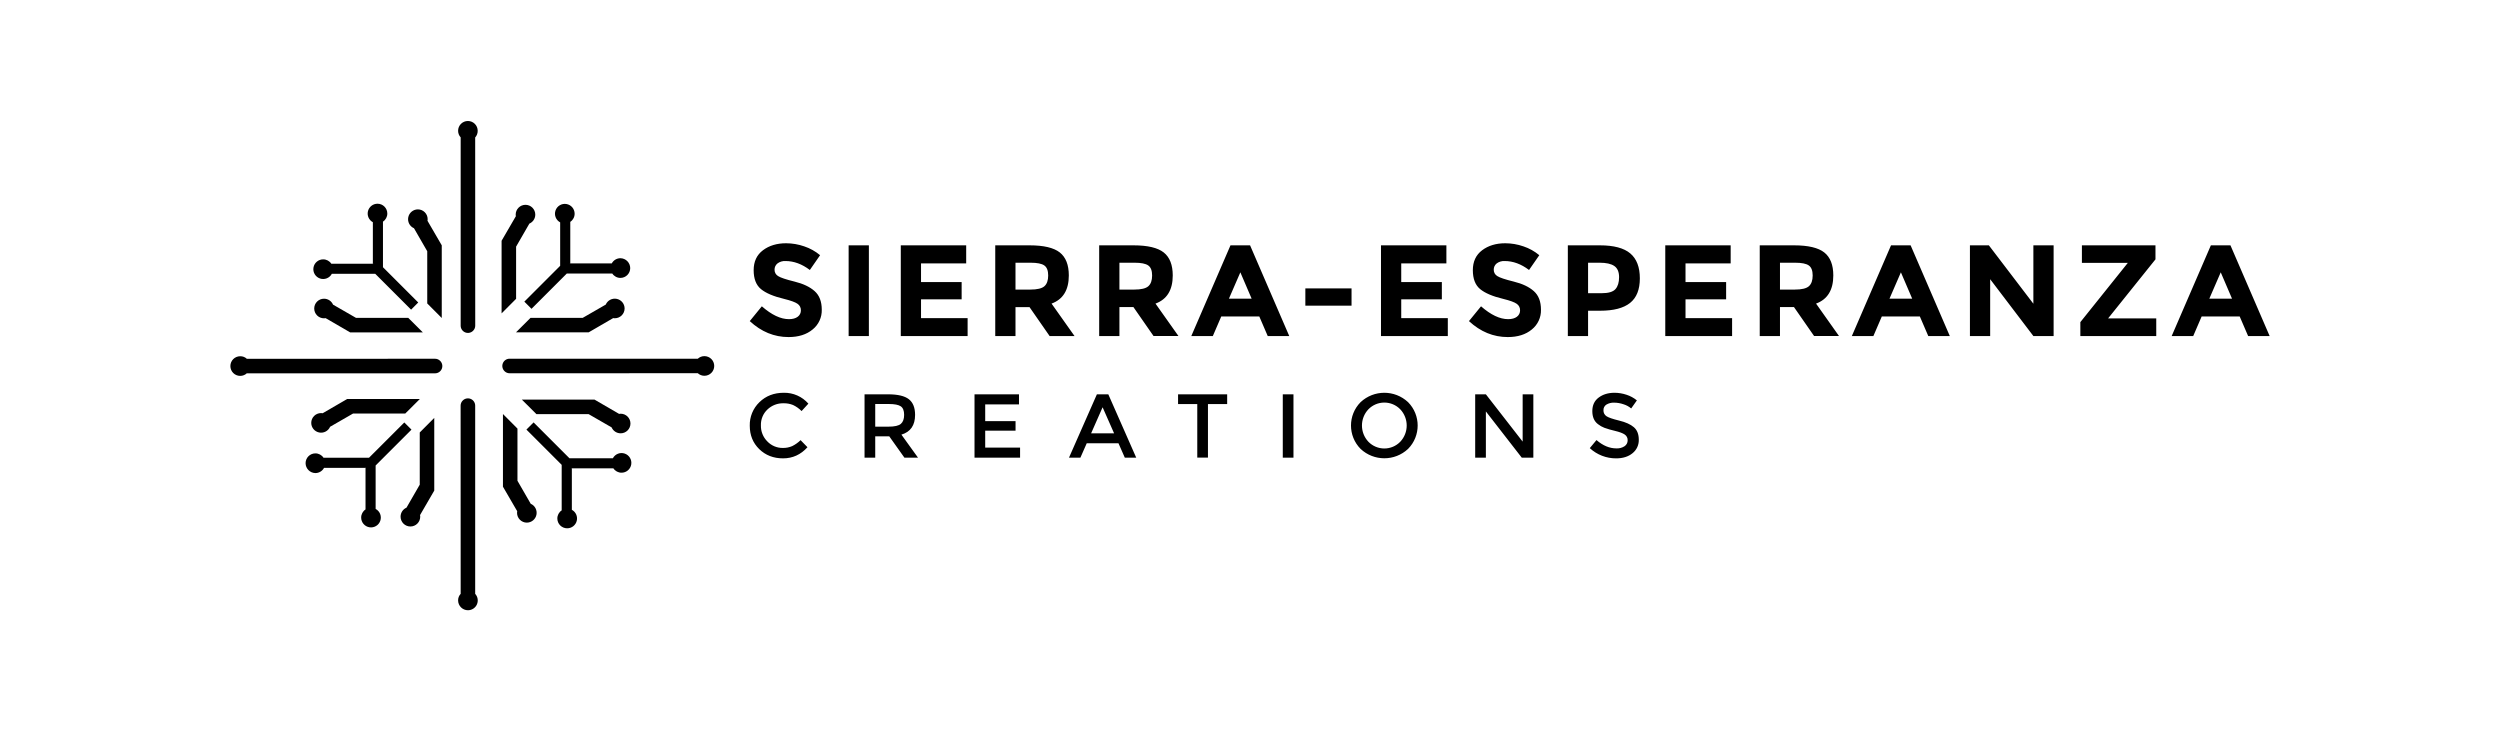
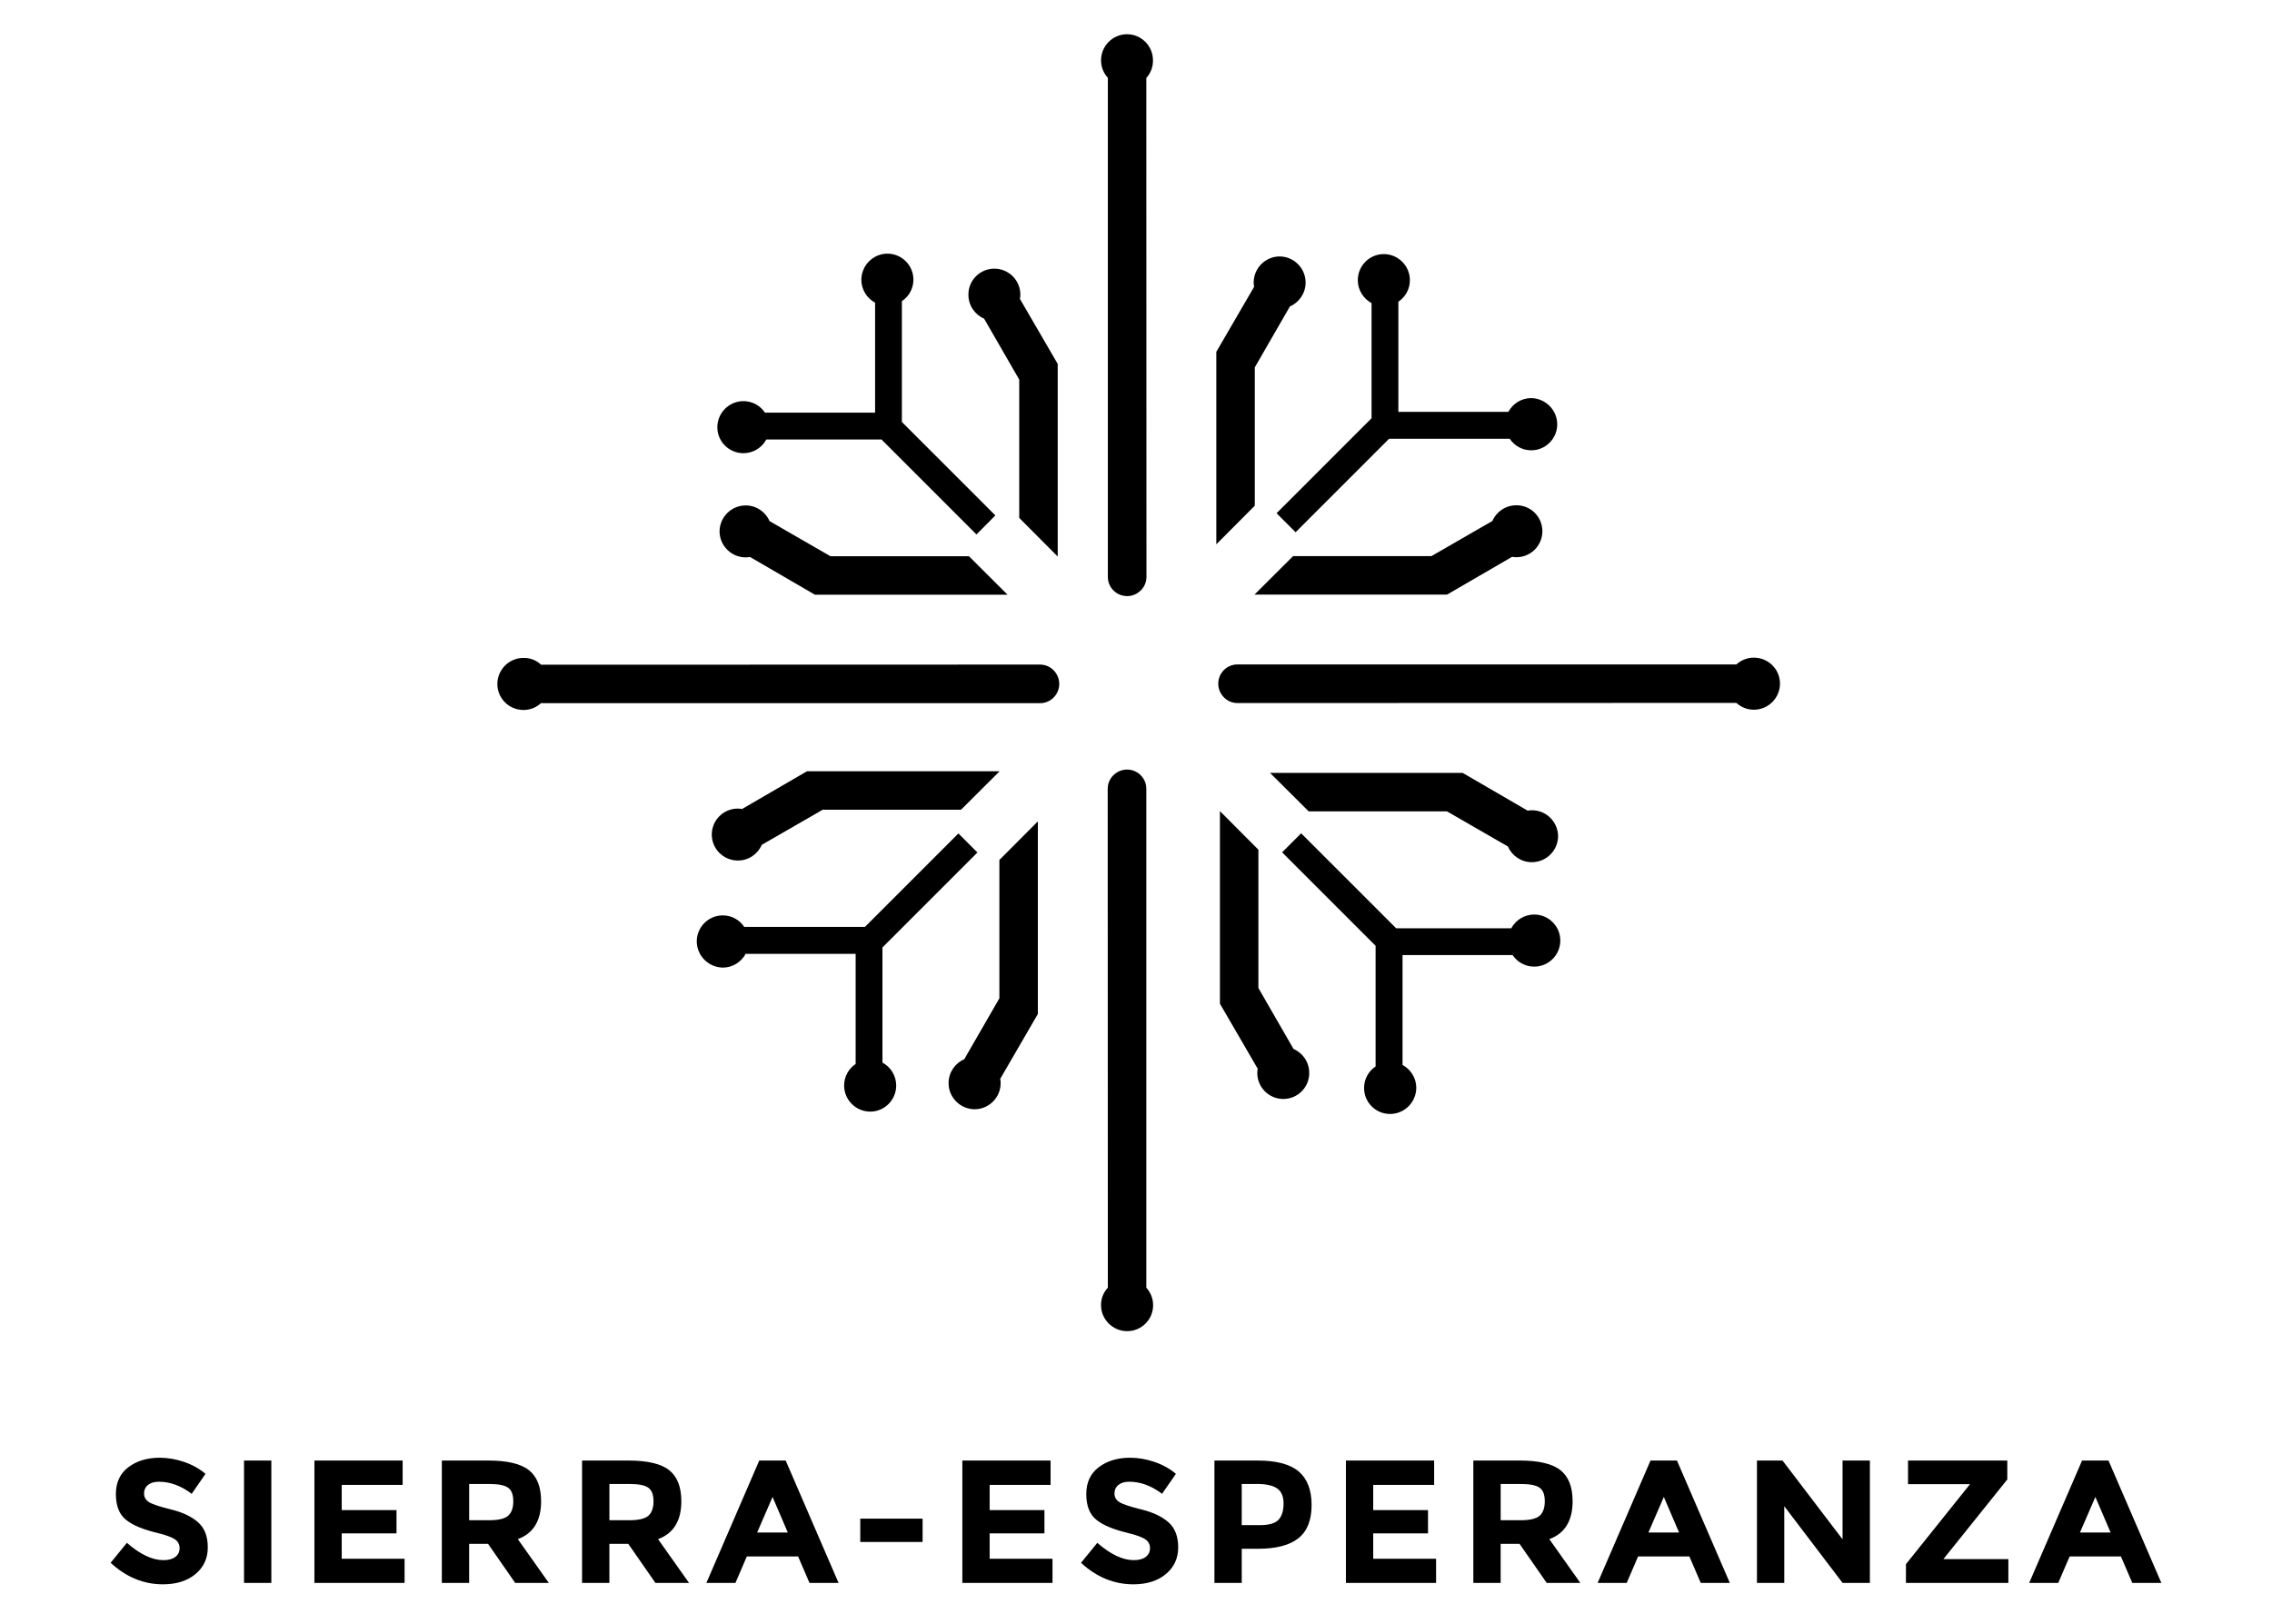
- <svg xmlns="http://www.w3.org/2000/svg" data-name="Capa 1" viewBox="0 0 2222.243 649.946">
-   <path d="m422.388 122.174.046 167.288a6.294 6.294 0 0 1-1.909 4.564 6.455 6.455 0 0 1-11.038-4.518V122.174h.047a8.631 8.631 0 0 1-2.329-5.914 8.709 8.709 0 1 1 17.418 0 8.553 8.553 0 0 1-2.235 5.914ZM475.806 190.775a8.727 8.727 0 0 1-5.263 8.011l-11.782 20.445v46.386l-12.9 12.947v-64.549l12.668-21.8a7.6 7.6 0 0 1-.14-1.444 8.709 8.709 0 1 1 17.418 0ZM555.212 274.186a8.726 8.726 0 0 1-8.712 8.714 7.241 7.241 0 0 1-1.444-.14l-21.8 12.668h-64.6l12.948-12.9H518l20.446-11.782a8.745 8.745 0 0 1 16.766 3.446ZM506.916 234.18v.42l-.419-.42h.419z" />
-   <path d="M506.916 234.18v.42l-.419-.42h.419z" />
-   <path d="M560.2 238.325a8.726 8.726 0 0 1-8.709 8.709 8.625 8.625 0 0 1-7.219-3.865H503.8l-31.343 31.343-6.381-6.38 31.856-31.856v-38.608a8.736 8.736 0 1 1 12.854-7.685 8.622 8.622 0 0 1-3.866 7.219v36.932h-.42l.419.419v-.419H543.8a8.752 8.752 0 0 1 7.685-4.611 8.867 8.867 0 0 1 8.715 8.802ZM620.273 331.749l-167.287.047a6.3 6.3 0 0 1-4.565-1.91 6.455 6.455 0 0 1 4.518-11.037h167.287v.046a8.637 8.637 0 0 1 5.915-2.328 8.732 8.732 0 1 1 0 17.464 8.648 8.648 0 0 1-5.868-2.282ZM551.672 385.168a8.726 8.726 0 0 1-8.01-5.263l-20.445-11.783h-46.386l-12.947-12.9h64.6l21.8 12.667a7.6 7.6 0 0 1 1.444-.139 8.709 8.709 0 1 1-.047 17.418ZM468.308 464.573a8.726 8.726 0 0 1-8.709-8.709 7.175 7.175 0 0 1 .14-1.444l-12.668-21.8v-64.6l12.9 12.947v46.386l11.783 20.445a8.745 8.745 0 0 1-3.446 16.766ZM508.267 416.278h-.419l.419-.373v.373z" />
-   <path d="M508.267 416.278h-.419l.419-.373v.373z" />
-   <path d="M504.122 469.6a8.726 8.726 0 0 1-8.709-8.709 8.625 8.625 0 0 1 3.865-7.219V413.2l-31.343-31.343 6.381-6.38 31.855 31.855h38.608a8.736 8.736 0 1 1 7.685 12.854 8.623 8.623 0 0 1-7.219-3.866h-36.932v-.419l-.419.419h.419v36.839a8.738 8.738 0 0 1-4.191 16.44ZM409.487 527.865l-.046-167.288a6.294 6.294 0 0 1 1.909-4.564 6.455 6.455 0 0 1 11.038 4.518v167.287h-.047a8.7 8.7 0 0 1-6.38 14.624 8.766 8.766 0 0 1-8.756-8.709 8.354 8.354 0 0 1 2.282-5.868ZM356.069 459.264a8.726 8.726 0 0 1 5.262-8.01l11.783-20.446v-46.386l12.9-12.947v64.6l-12.62 21.745a7.6 7.6 0 0 1 .139 1.444 8.732 8.732 0 1 1-17.464 0ZM276.663 375.9a8.726 8.726 0 0 1 8.709-8.709 7.249 7.249 0 0 1 1.444.139l21.8-12.667h64.595l-12.947 12.9h-46.39l-20.445 11.783a8.745 8.745 0 0 1-16.766-3.446ZM324.912 415.859v-.42l.419.42h-.419z" />
-   <path d="M324.912 415.859v-.42l.419.42h-.419z" />
-   <path d="M271.633 411.714a8.726 8.726 0 0 1 8.709-8.709 8.623 8.623 0 0 1 7.219 3.865h40.471l31.343-31.343 6.381 6.38-31.856 31.856v38.608a8.736 8.736 0 1 1-12.853 7.685 8.622 8.622 0 0 1 3.865-7.219v-36.932h.419l-.419-.419v.419h-36.885a8.752 8.752 0 0 1-7.685 4.611 8.867 8.867 0 0 1-8.709-8.802ZM219.426 318.942l167.287-.047a6.291 6.291 0 0 1 4.564 1.91 6.454 6.454 0 0 1-4.517 11.037H219.426v-.042a8.632 8.632 0 0 1-5.915 2.328 8.732 8.732 0 1 1 0-17.464 8.383 8.383 0 0 1 5.915 2.278ZM288.027 265.524a8.725 8.725 0 0 1 8.01 5.262l20.445 11.783h46.433l12.947 12.9h-64.6l-21.8-12.667a7.6 7.6 0 0 1-1.444.14 8.709 8.709 0 1 1 0-17.418ZM371.438 186.118a8.726 8.726 0 0 1 8.709 8.709 7.248 7.248 0 0 1-.14 1.444l12.668 21.8v64.6l-12.9-12.947v-46.395l-11.783-20.445a8.745 8.745 0 0 1 3.447-16.766ZM331.479 234.367h.372l-.372.419v-.419z" />
-   <path d="M331.479 234.367h.372l-.372.419v-.419z" />
-   <path d="M335.577 181.088a8.726 8.726 0 0 1 8.709 8.709 8.625 8.625 0 0 1-3.865 7.219v40.518l31.343 31.343-6.334 6.38-31.856-31.857h-38.608a8.736 8.736 0 1 1-7.684-12.854 8.623 8.623 0 0 1 7.218 3.865h36.932v.419l.419-.419h-.419v-36.883a8.738 8.738 0 0 1 4.145-16.44ZM691.089 234.166a6.955 6.955 0 0 0-2.6 5.651 6.384 6.384 0 0 0 3.172 5.594q3.171 2.076 14.647 4.9t17.82 8.477q6.341 5.654 6.343 16.493a21.771 21.771 0 0 1-8.131 17.589q-8.132 6.747-21.395 6.747-19.146 0-34.485-14.186l10.726-13.149Q690.223 283.7 701.3 283.7q4.957 0 7.785-2.134a6.847 6.847 0 0 0 2.826-5.767 6.723 6.723 0 0 0-3-5.767q-3-2.133-11.879-4.325-14.073-3.344-20.588-8.707t-6.516-16.839q0-11.475 8.246-17.7t20.588-6.229A49.512 49.512 0 0 1 714.906 219a43.261 43.261 0 0 1 14.071 7.843l-9.112 13.147q-10.5-7.958-21.683-7.958a10.845 10.845 0 0 0-7.093 2.134ZM754.349 218.077h17.992V298.7h-17.992ZM858.841 218.077v16.031H818.7v16.609h36.1v15.34h-36.1v16.723h41.41v15.92h-59.4v-80.623ZM950.07 244.835q0 19.376-15.339 25.027l20.414 28.838H933l-17.877-25.719h-12.456V298.7h-17.992v-80.623h30.564q18.8 0 26.815 6.343t8.016 20.415Zm-21.683 9.572q3.344-3 3.345-9.514t-3.46-8.939q-3.461-2.423-12.111-2.422h-13.494v23.874h13.149q9.225 0 12.571-2.999ZM1042.453 244.835q0 19.376-15.339 25.027l20.414 28.834h-22.145l-17.877-25.719H995.05V298.7h-17.992v-80.623h30.564q18.8 0 26.815 6.343t8.016 20.415Zm-21.683 9.572q3.343-3 3.345-9.514t-3.46-8.939q-3.461-2.423-12.111-2.422H995.05v23.874h13.15q9.224 0 12.57-2.999ZM1126.877 298.7l-7.5-17.416h-33.793l-7.5 17.416h-19.145l34.831-80.619h17.416l34.831 80.619Zm-24.336-56.63-10.149 23.413h20.183ZM1160.324 271.708v-15.34h41.06v15.34ZM1285.693 218.077v16.031h-40.137v16.609h36.1v15.34h-36.1v16.723h41.4v15.92h-59.4v-80.623ZM1330.384 234.166a6.956 6.956 0 0 0-2.6 5.651 6.386 6.386 0 0 0 3.172 5.594q3.171 2.076 14.648 4.9t17.819 8.477q6.344 5.654 6.344 16.493a21.768 21.768 0 0 1-8.131 17.589q-8.132 6.747-21.4 6.747-19.146 0-34.485-14.186l10.726-13.149q13.032 11.418 24.1 11.419 4.957 0 7.785-2.134a6.849 6.849 0 0 0 2.825-5.767 6.725 6.725 0 0 0-3-5.767q-3-2.133-11.879-4.325-14.073-3.344-20.587-8.707t-6.517-16.839q0-11.475 8.246-17.7t20.588-6.229A49.5 49.5 0 0 1 1354.2 219a43.266 43.266 0 0 1 14.072 7.843l-9.112 13.147q-10.5-7.958-21.683-7.958a10.845 10.845 0 0 0-7.093 2.134ZM1449.178 225.285q8.476 7.211 8.477 22.145t-8.708 21.856q-8.709 6.92-26.584 6.92h-10.727V298.7h-17.992v-80.623h28.487q18.569 0 27.047 7.208ZM1435.972 257q3.226-3.634 3.229-10.611t-4.21-9.919q-4.211-2.942-13.09-2.941h-10.265v27.1h12.11q8.995.007 12.226-3.629ZM1538.388 218.077v16.031h-40.137v16.609h36.1v15.34h-36.1v16.723h41.406v15.92h-59.4v-80.623ZM1629.618 244.835q0 19.376-15.339 25.027l20.414 28.834h-22.145l-17.877-25.719h-12.456V298.7h-17.992v-80.623h30.563q18.8 0 26.816 6.343t8.016 20.415Zm-21.683 9.572q3.343-3 3.345-9.514t-3.46-8.939q-3.46-2.423-12.111-2.422h-13.494v23.874h13.149q9.225 0 12.571-2.999ZM1714.041 298.7l-7.5-17.416h-33.794l-7.5 17.416h-19.146l34.832-80.619h17.415l34.832 80.619Zm-24.335-56.63-10.15 23.413h20.185ZM1807.462 218.077h17.993V298.7h-17.993l-38.406-50.516V298.7h-17.992v-80.623h16.836l39.559 51.9ZM1849.213 298.7v-12.345l42.213-52.708H1850.6v-15.57h65.395v12.456l-42.1 52.478h42.789V298.7ZM1998.341 298.7l-7.5-17.416h-33.794l-7.5 17.416H1930.4l34.833-80.619h17.415l34.832 80.619Zm-24.335-56.63-10.15 23.413h20.184Z" />
-   <g style="isolation:isolate">
-     <path d="M695.775 398.177a19.891 19.891 0 0 0 8.455-1.65 29.107 29.107 0 0 0 7.408-5.275l6.12 6.282q-8.939 9.9-21.7 9.9t-21.177-8.214q-8.416-8.214-8.415-20.774a28.067 28.067 0 0 1 8.575-20.937q8.577-8.373 21.661-8.374a28.326 28.326 0 0 1 21.862 9.662l-6.039 6.6a26.4 26.4 0 0 0-7.609-5.4 21.351 21.351 0 0 0-8.415-1.529A20 20 0 0 0 682.167 364a18.6 18.6 0 0 0-5.8 14.092 19.452 19.452 0 0 0 5.758 14.333 18.647 18.647 0 0 0 13.65 5.752ZM813.419 368.786q0 13.933-12.159 17.554L816 406.793h-12.083L790.47 387.87h-12.481v18.923h-9.5v-56.286h20.936q12.882 0 18.44 4.349t5.554 13.93Zm-12.642 7.972q2.9-2.494 2.9-8.012t-2.98-7.569q-2.981-2.054-10.629-2.054h-12.079v20.131h11.836q8.052 0 10.952-2.496ZM905.779 350.507v8.939h-30.036v14.9h26.976v8.454h-26.976v15.058h31v8.938h-40.5v-56.289ZM966.01 393.991l-5.637 12.8h-10.146l24.8-56.286h10.146l24.8 56.286h-10.144l-5.636-12.8Zm24.317-8.778-10.227-23.19-10.227 23.19ZM1073.749 359.2v47.589h-9.5V359.2h-17.071v-8.7h43.643v8.7ZM1140.26 350.507h9.5v56.286h-9.5ZM1251.624 399.023a30.871 30.871 0 0 1-42.195 0 29.552 29.552 0 0 1 0-41.55 30.871 30.871 0 0 1 42.195 0 29.552 29.552 0 0 1 0 41.55Zm-6.966-35.229a19.737 19.737 0 0 0-28.264 0 21.022 21.022 0 0 0 0 28.907 19.737 19.737 0 0 0 28.264 0 21.019 21.019 0 0 0 0-28.907ZM1353.485 350.507h9.5v56.286h-10.308l-31.886-41.066v41.066h-9.5v-56.286h9.5l32.692 42.033ZM1434.773 357.915a12.472 12.472 0 0 0-6.8 1.692 5.651 5.651 0 0 0-2.658 5.113 5.945 5.945 0 0 0 2.658 5.234q2.657 1.81 11.313 3.906t13.045 5.878q4.388 3.785 4.389 11.152a14.778 14.778 0 0 1-5.557 11.958q-5.556 4.59-14.574 4.59a34.23 34.23 0 0 1-23.433-9.1l5.959-7.166q8.535 7.41 17.715 7.408a12.09 12.09 0 0 0 7.287-1.973 6.174 6.174 0 0 0 2.7-5.234 5.876 5.876 0 0 0-2.537-5.073q-2.535-1.812-8.736-3.3a78.062 78.062 0 0 1-9.421-2.737A21.234 21.234 0 0 1 1420.4 377q-4.994-3.783-4.992-11.594t5.677-12.038q5.677-4.228 14.052-4.228a33.707 33.707 0 0 1 10.709 1.771 28.022 28.022 0 0 1 9.179 4.993l-5.073 7.167a19.165 19.165 0 0 0-6.764-3.7 26.039 26.039 0 0 0-8.415-1.456Z" />
-   </g>
+ <svg xmlns="http://www.w3.org/2000/svg" id="Capa_1" data-name="Capa 1" viewBox="0 0 2054.6 1467.86">
+   <defs>
+     <style>
+       .cls-1 {
+         stroke-width: 0
+       }
+     </style>
+   </defs>
+   <path class="cls-1" d="M133.84 1342.89c-2.38 1.95-3.56 4.54-3.56 7.76s1.45 5.78 4.35 7.68c2.9 1.9 9.6 4.14 20.11 6.73 10.5 2.59 18.65 6.47 24.46 11.64 5.8 5.17 8.71 12.72 8.71 22.64s-3.72 17.97-11.16 24.14c-7.44 6.17-17.23 9.26-29.37 9.26-17.52 0-33.3-6.49-47.34-19.47l14.72-18.05c11.93 10.45 22.96 15.67 33.09 15.67 4.54 0 8.1-.98 10.69-2.93 2.59-1.95 3.88-4.59 3.88-7.92s-1.37-5.96-4.12-7.92c-2.75-1.95-8.18-3.93-16.31-5.94-12.88-3.06-22.3-7.04-28.26-11.95-5.96-4.91-8.94-12.61-8.94-23.11s3.77-18.6 11.32-24.3c7.55-5.7 16.96-8.55 28.26-8.55 7.39 0 14.78 1.27 22.16 3.8 7.39 2.53 13.83 6.12 19.32 10.77l-12.51 18.05c-9.61-7.28-19.53-10.92-29.76-10.92-4.12 0-7.36.98-9.74 2.93ZM220.68 1320.8h24.7v110.66h-24.7V1320.8ZM364.11 1320.8v22.01h-55.09v22.8h49.55v21.06h-49.55v22.96h56.84v21.85h-81.53v-110.66h79.79ZM489.34 1357.53c0 17.73-7.02 29.18-21.06 34.35l28.02 39.58h-30.4l-24.54-35.3h-17.1v35.3h-24.7V1320.8h41.95c17.2 0 29.47 2.9 36.81 8.71 7.33 5.81 11 15.15 11 28.02Zm-29.76 13.14c3.06-2.74 4.59-7.1 4.59-13.06s-1.58-10.05-4.75-12.27c-3.17-2.22-8.71-3.32-16.62-3.32h-18.52v32.77h18.05c8.44 0 14.19-1.37 17.26-4.12ZM616.15 1357.53c0 17.73-7.02 29.18-21.06 34.35l28.02 39.58h-30.4l-24.54-35.3h-17.1v35.3h-24.7V1320.8h41.95c17.2 0 29.47 2.9 36.81 8.71 7.33 5.81 11 15.15 11 28.02Zm-29.76 13.14c3.06-2.74 4.59-7.1 4.59-13.06s-1.58-10.05-4.75-12.27c-3.17-2.22-8.71-3.32-16.62-3.32h-18.52v32.77h18.05c8.44 0 14.19-1.37 17.26-4.12ZM732.04 1431.47l-10.29-23.91h-46.39l-10.29 23.91h-26.28l47.81-110.66h23.91l47.81 110.66h-26.28Zm-33.41-77.73-13.93 32.14h27.71l-13.77-32.14ZM777.95 1394.42v-21.06h56.36v21.06h-56.36ZM950.04 1320.8v22.01h-55.09v22.8h49.55v21.06h-49.55v22.96h56.84v21.85h-81.53v-110.66h79.79ZM1011.39 1342.89c-2.38 1.95-3.56 4.54-3.56 7.76s1.45 5.78 4.35 7.68c2.9 1.9 9.6 4.14 20.11 6.73 10.5 2.59 18.65 6.47 24.46 11.64 5.8 5.17 8.71 12.72 8.71 22.64s-3.72 17.97-11.16 24.14-17.23 9.26-29.37 9.26c-17.52 0-33.3-6.49-47.34-19.47l14.72-18.05c11.93 10.45 22.96 15.67 33.09 15.67 4.54 0 8.1-.98 10.69-2.93 2.58-1.95 3.88-4.59 3.88-7.92s-1.37-5.96-4.12-7.92c-2.75-1.95-8.18-3.93-16.31-5.94-12.88-3.06-22.3-7.04-28.26-11.95-5.97-4.91-8.95-12.61-8.95-23.11s3.77-18.6 11.32-24.3c7.55-5.7 16.97-8.55 28.26-8.55 7.39 0 14.78 1.27 22.16 3.8 7.39 2.53 13.83 6.12 19.32 10.77l-12.51 18.05c-9.61-7.28-19.53-10.92-29.76-10.92-4.12 0-7.36.98-9.74 2.93ZM1174.45 1330.7c7.76 6.6 11.64 16.73 11.64 30.4s-3.99 23.67-11.95 30c-7.97 6.33-20.13 9.5-36.49 9.5h-14.72v30.87h-24.7v-110.66h39.1c16.99 0 29.37 3.3 37.13 9.89Zm-18.13 43.54c2.95-3.33 4.43-8.18 4.43-14.57s-1.93-10.92-5.78-13.62c-3.85-2.69-9.84-4.04-17.97-4.04h-14.09v37.2h16.62c8.23 0 13.83-1.66 16.78-4.99ZM1296.91 1320.8v22.01h-55.09v22.8h49.55v21.06h-49.55v22.96h56.84v21.85h-81.53v-110.66h79.79ZM1422.14 1357.53c0 17.73-7.02 29.18-21.06 34.35l28.02 39.58h-30.4l-24.54-35.3h-17.1v35.3h-24.7V1320.8h41.95c17.2 0 29.47 2.9 36.81 8.71 7.34 5.81 11 15.15 11 28.02Zm-29.76 13.14c3.06-2.74 4.59-7.1 4.59-13.06s-1.58-10.05-4.75-12.27c-3.17-2.22-8.71-3.32-16.62-3.32h-18.52v32.77h18.05c8.44 0 14.19-1.37 17.26-4.12ZM1538.02 1431.47l-10.29-23.91h-46.39l-10.29 23.91h-26.28l47.81-110.66h23.91l47.81 110.66h-26.28Zm-33.4-77.73-13.93 32.14h27.71l-13.77-32.14ZM1666.26 1320.8h24.7v110.66h-24.7l-52.72-69.34v69.34h-24.7V1320.8h23.11l54.3 71.24v-71.24ZM1723.57 1431.47v-16.94l57.94-72.35h-56.05v-21.37h89.77v17.1l-57.79 72.03h58.74v21.53h-92.62ZM1928.27 1431.47l-10.29-23.91h-46.39l-10.29 23.91h-26.28l47.81-110.66h23.91l47.81 110.66h-26.28Zm-33.4-77.73-13.93 32.14h27.71l-13.77-32.14ZM1036.63 70.52l.13 451.1c0 4.77-1.88 9.17-5.15 12.31-3.14 3.14-7.54 5.15-12.31 5.15-9.67 0-17.46-7.79-17.46-17.33V70.52h.13c-3.89-4.14-6.28-9.8-6.28-15.95 0-13.06 10.55-23.61 23.48-23.61s23.48 10.55 23.48 23.61c.13 6.15-2.26 11.81-6.03 15.95ZM1180.68 255.51c0 9.67-5.9 18.08-14.19 21.6l-31.77 55.13v125.08l-34.79 34.91V318.17l34.16-58.77c-.25-1.26-.38-2.64-.38-3.89 0-12.94 10.55-23.61 23.61-23.61 12.81.13 23.36 10.67 23.36 23.61ZM1394.8 480.43c0 12.94-10.55 23.48-23.48 23.48-1.38 0-2.64-.13-3.89-.38l-58.77 34.16h-174.19l34.91-34.79h125.08l55.13-31.77c3.64-8.41 11.93-14.19 21.6-14.19 13.06-.13 23.61 10.42 23.61 23.48ZM1408.23 383.73c0 12.94-10.54 23.49-23.49 23.49-8.15 0-15.32-4.15-19.46-10.42h-109.13l-84.52 84.52-17.21-17.2 85.9-85.9V274.1c-7.41-4.01-12.44-11.81-12.44-20.71 0-13.07 10.56-23.61 23.49-23.61s23.61 10.54 23.61 23.61c0 8.15-4.15 15.32-10.42 19.46v99.59h99.46c4.02-7.41 11.8-12.44 20.71-12.44 12.94.26 23.49 10.8 23.49 23.73ZM1570.24 635.66l-451.1.13c-4.77 0-9.17-1.88-12.31-5.15-3.14-3.14-5.15-7.54-5.15-12.31 0-9.67 7.79-17.46 17.33-17.46h451.1v.13c4.14-3.89 9.8-6.28 15.95-6.28 13.06 0 23.61 10.55 23.61 23.48s-10.55 23.61-23.61 23.61c-6.03 0-11.55-2.26-15.82-6.15ZM1385.25 779.7c-9.67 0-18.08-5.9-21.6-14.19l-55.13-31.77h-125.08l-34.91-34.79h174.19l58.77 34.16c1.26-.25 2.64-.38 3.89-.38 12.94 0 23.61 10.55 23.61 23.61-.13 12.81-10.67 23.36-23.74 23.36ZM1160.46 993.83c-12.94 0-23.48-10.55-23.48-23.48 0-1.38.13-2.64.38-3.89l-34.16-58.77V733.5l34.79 34.91v125.08l31.77 55.13c8.41 3.64 14.19 11.93 14.19 21.6.13 13.06-10.42 23.61-23.48 23.61ZM1411 850.53c0 13.07-10.56 23.61-23.61 23.61-8.17 0-15.33-4.15-19.46-10.42h-99.6v99.34c7.41 4.01 12.44 11.81 12.44 20.71-.12 13.07-10.68 23.61-23.73 23.61s-23.49-10.54-23.49-23.49c0-8.15 4.15-15.32 10.42-19.46V855.3l-84.52-84.52 17.21-17.21 85.9 85.9h104.1c4.02-7.41 11.8-12.44 20.73-12.44 13.05 0 23.61 10.56 23.61 23.49ZM1001.84 1164.5l-.13-451.1c0-4.77 1.88-9.17 5.15-12.31 3.14-3.14 7.54-5.15 12.31-5.15 9.67 0 17.46 7.79 17.46 17.33v451.1h-.13c3.89 4.14 6.28 9.8 6.28 15.95 0 13.06-10.55 23.48-23.48 23.48s-23.61-10.55-23.61-23.48c-.13-6.03 2.26-11.68 6.15-15.82ZM857.8 979.51c0-9.67 5.9-18.08 14.19-21.6l31.77-55.13V777.7l34.79-34.91v174.19l-34.03 58.65c.25 1.26.38 2.64.38 3.89 0 12.94-10.55 23.61-23.61 23.61-12.94-.13-23.48-10.67-23.48-23.61ZM643.67 754.71c0-12.94 10.55-23.48 23.48-23.48 1.38 0 2.64.13 3.89.38l58.77-34.16H904l-34.91 34.79H744.01l-55.13 31.77c-3.64 8.41-11.93 14.19-21.6 14.19-13.06 0-23.61-10.55-23.61-23.48ZM810.45 981.65c0 13.05-10.54 23.61-23.49 23.61s-23.61-10.56-23.61-23.61c0-8.17 4.15-15.32 10.43-19.46v-99.6h-99.46c-4.02 7.41-11.8 12.44-20.73 12.44-12.93-.25-23.49-10.8-23.49-23.73s10.56-23.49 23.49-23.49c8.17 0 15.32 4.15 19.46 10.43h109.14l84.52-84.53 17.2 17.21-85.9 85.9v104.1c7.41 4.02 12.44 11.81 12.44 20.73ZM489.33 601.12l451.1-.13c4.77 0 9.17 1.88 12.31 5.15 3.14 3.14 5.15 7.54 5.15 12.31 0 9.67-7.79 17.46-17.33 17.46H489.33v-.13c-4.14 3.89-9.8 6.28-15.95 6.28-13.06 0-23.61-10.55-23.61-23.48s10.55-23.61 23.61-23.61c6.15-.13 11.81 2.26 15.95 6.15ZM674.31 457.07c9.67 0 18.08 5.9 21.6 14.19l55.13 31.77h125.21l34.91 34.79H736.97l-58.77-34.16c-1.26.25-2.64.38-3.89.38-12.94 0-23.61-10.55-23.61-23.61.13-12.81 10.67-23.36 23.61-23.36ZM899.24 242.95c12.94 0 23.48 10.55 23.48 23.48 0 1.38-.13 2.64-.38 3.89l34.16 58.77v174.19l-34.79-34.91V343.29l-31.77-55.13c-8.41-3.64-14.19-11.93-14.19-21.6-.13-13.06 10.42-23.61 23.48-23.61ZM900.12 466.11l-17.09 17.21-85.9-85.9h-104.1c-4.02 7.4-11.81 12.42-20.73 12.42-13.05 0-23.61-10.54-23.61-23.47s10.56-23.61 23.61-23.61c8.17 0 15.33 4.13 19.46 10.42h99.6v-99.46c-7.41-4.02-12.44-11.81-12.44-20.73.12-13.05 10.67-23.61 23.61-23.61s23.49 10.56 23.49 23.49c0 8.17-4.15 15.32-10.43 19.46v109.26l84.53 84.52Z" />
</svg>
